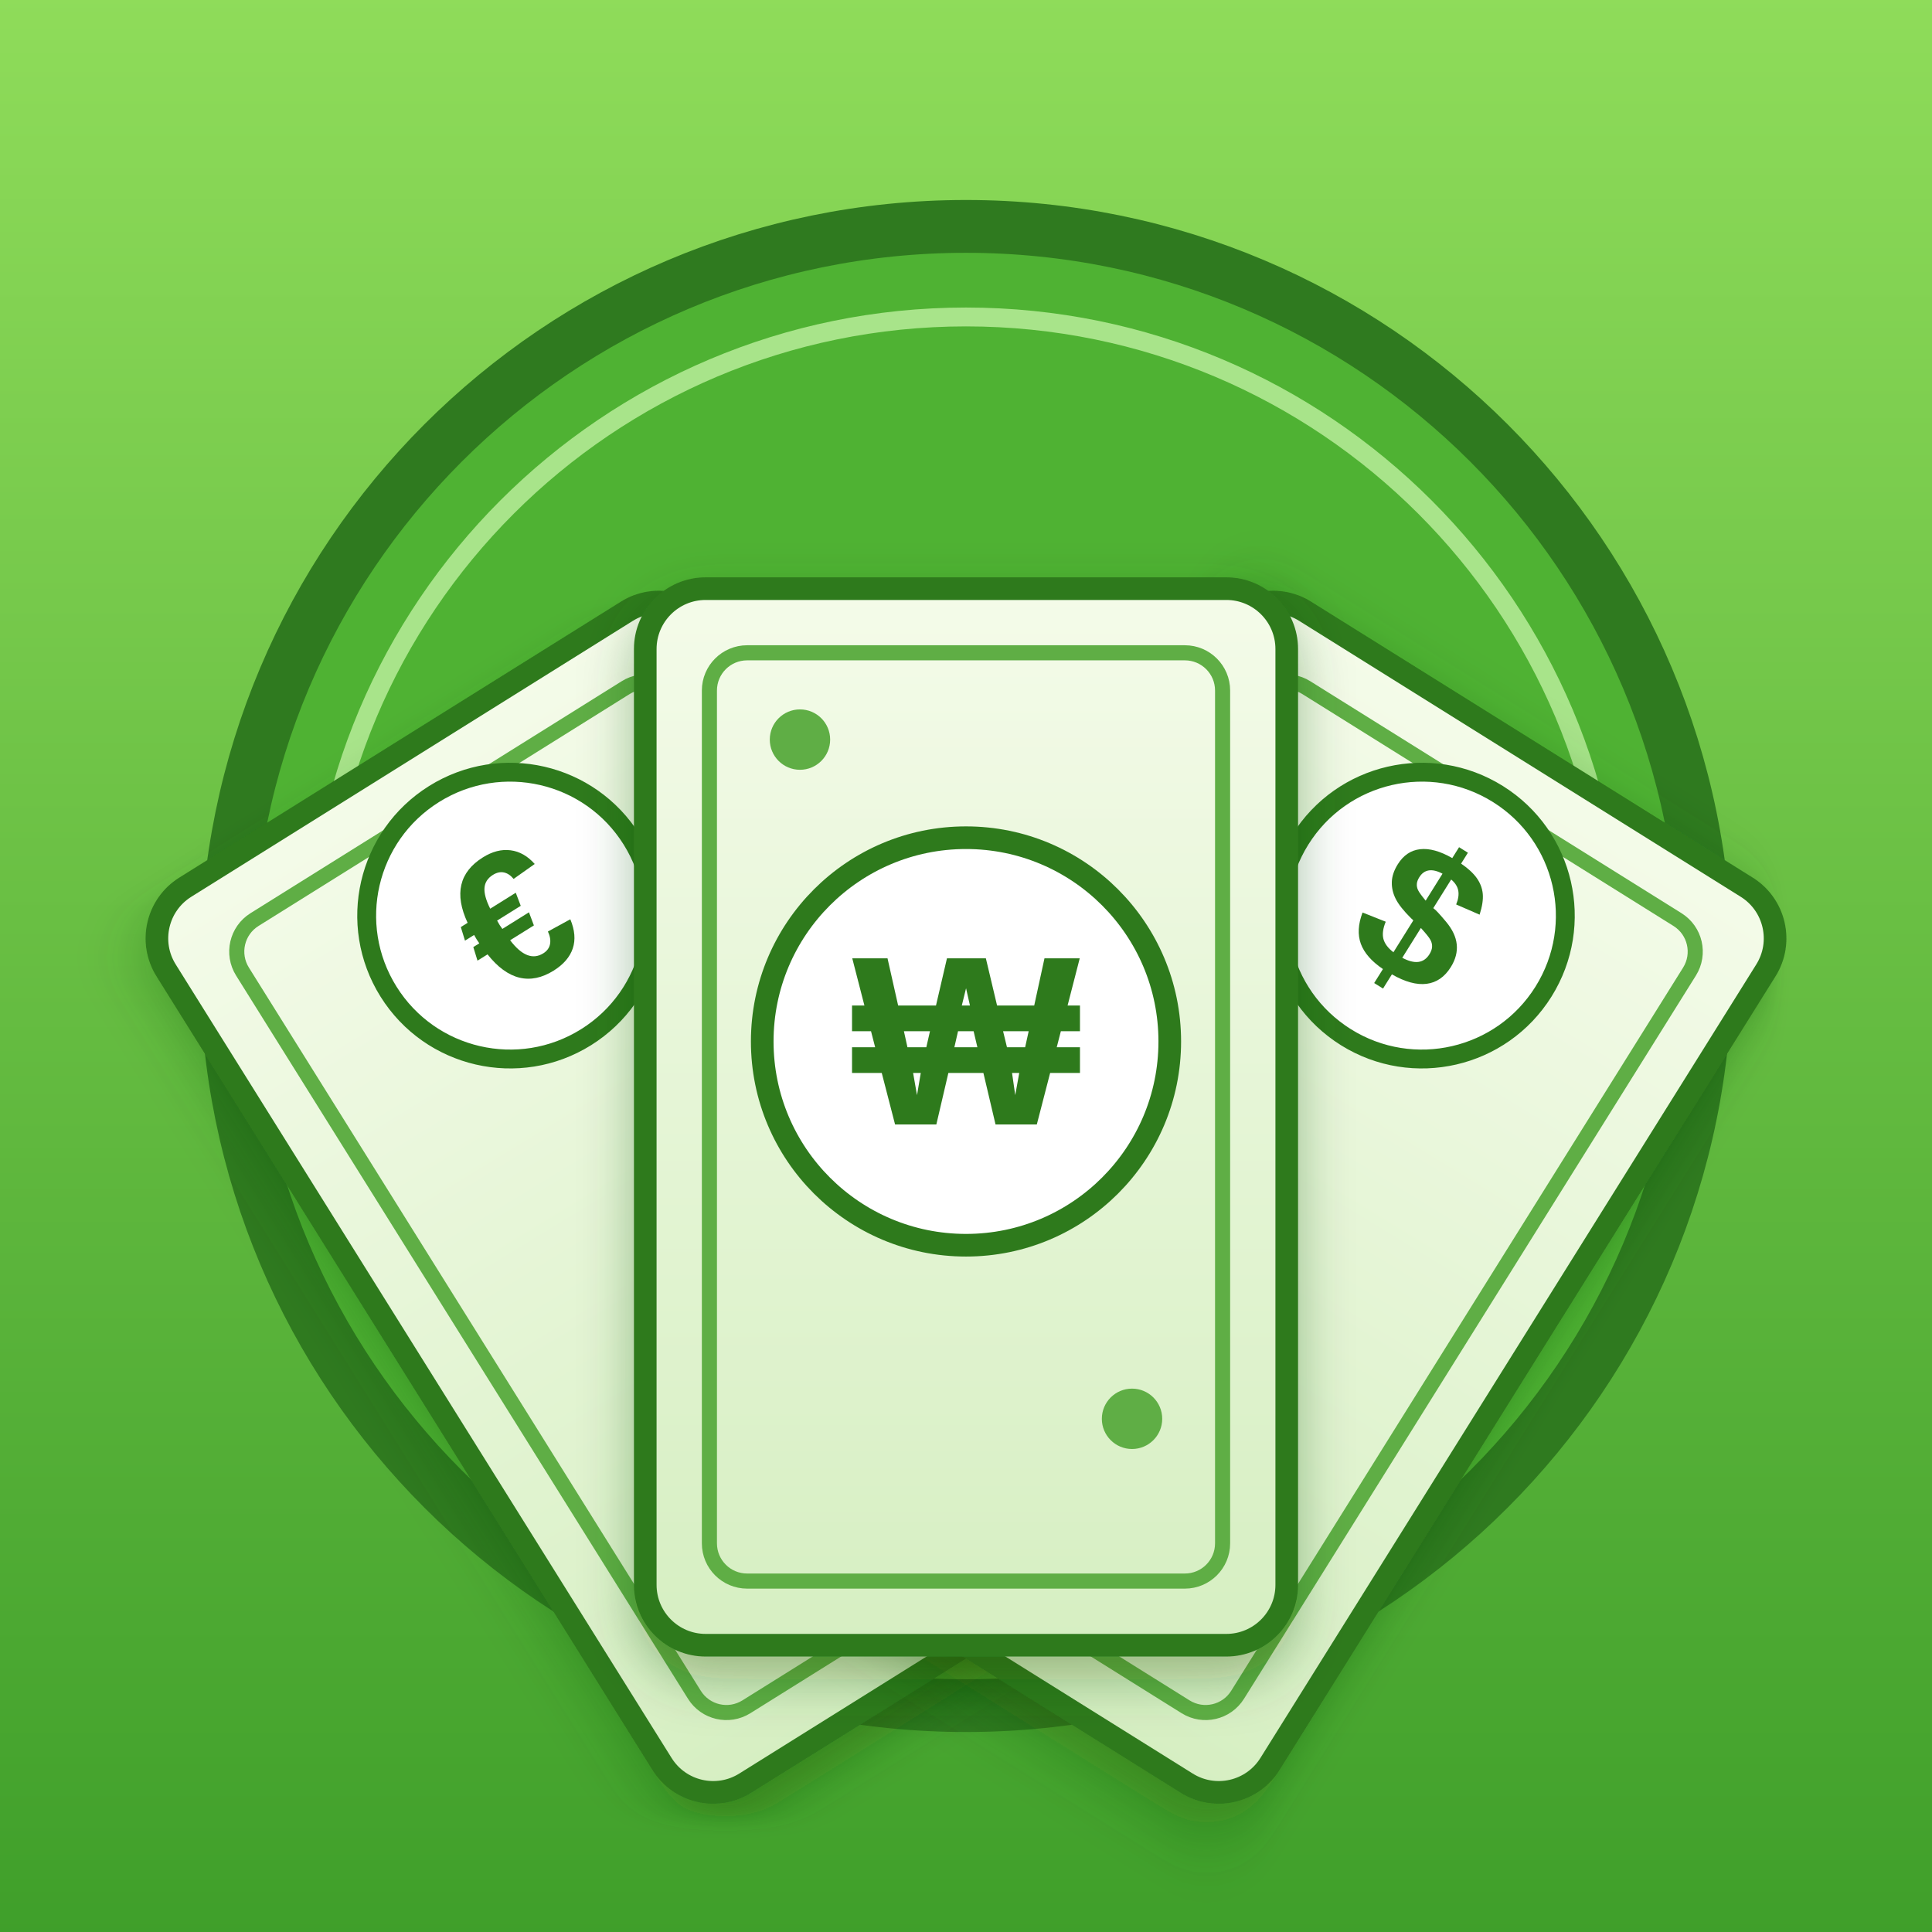
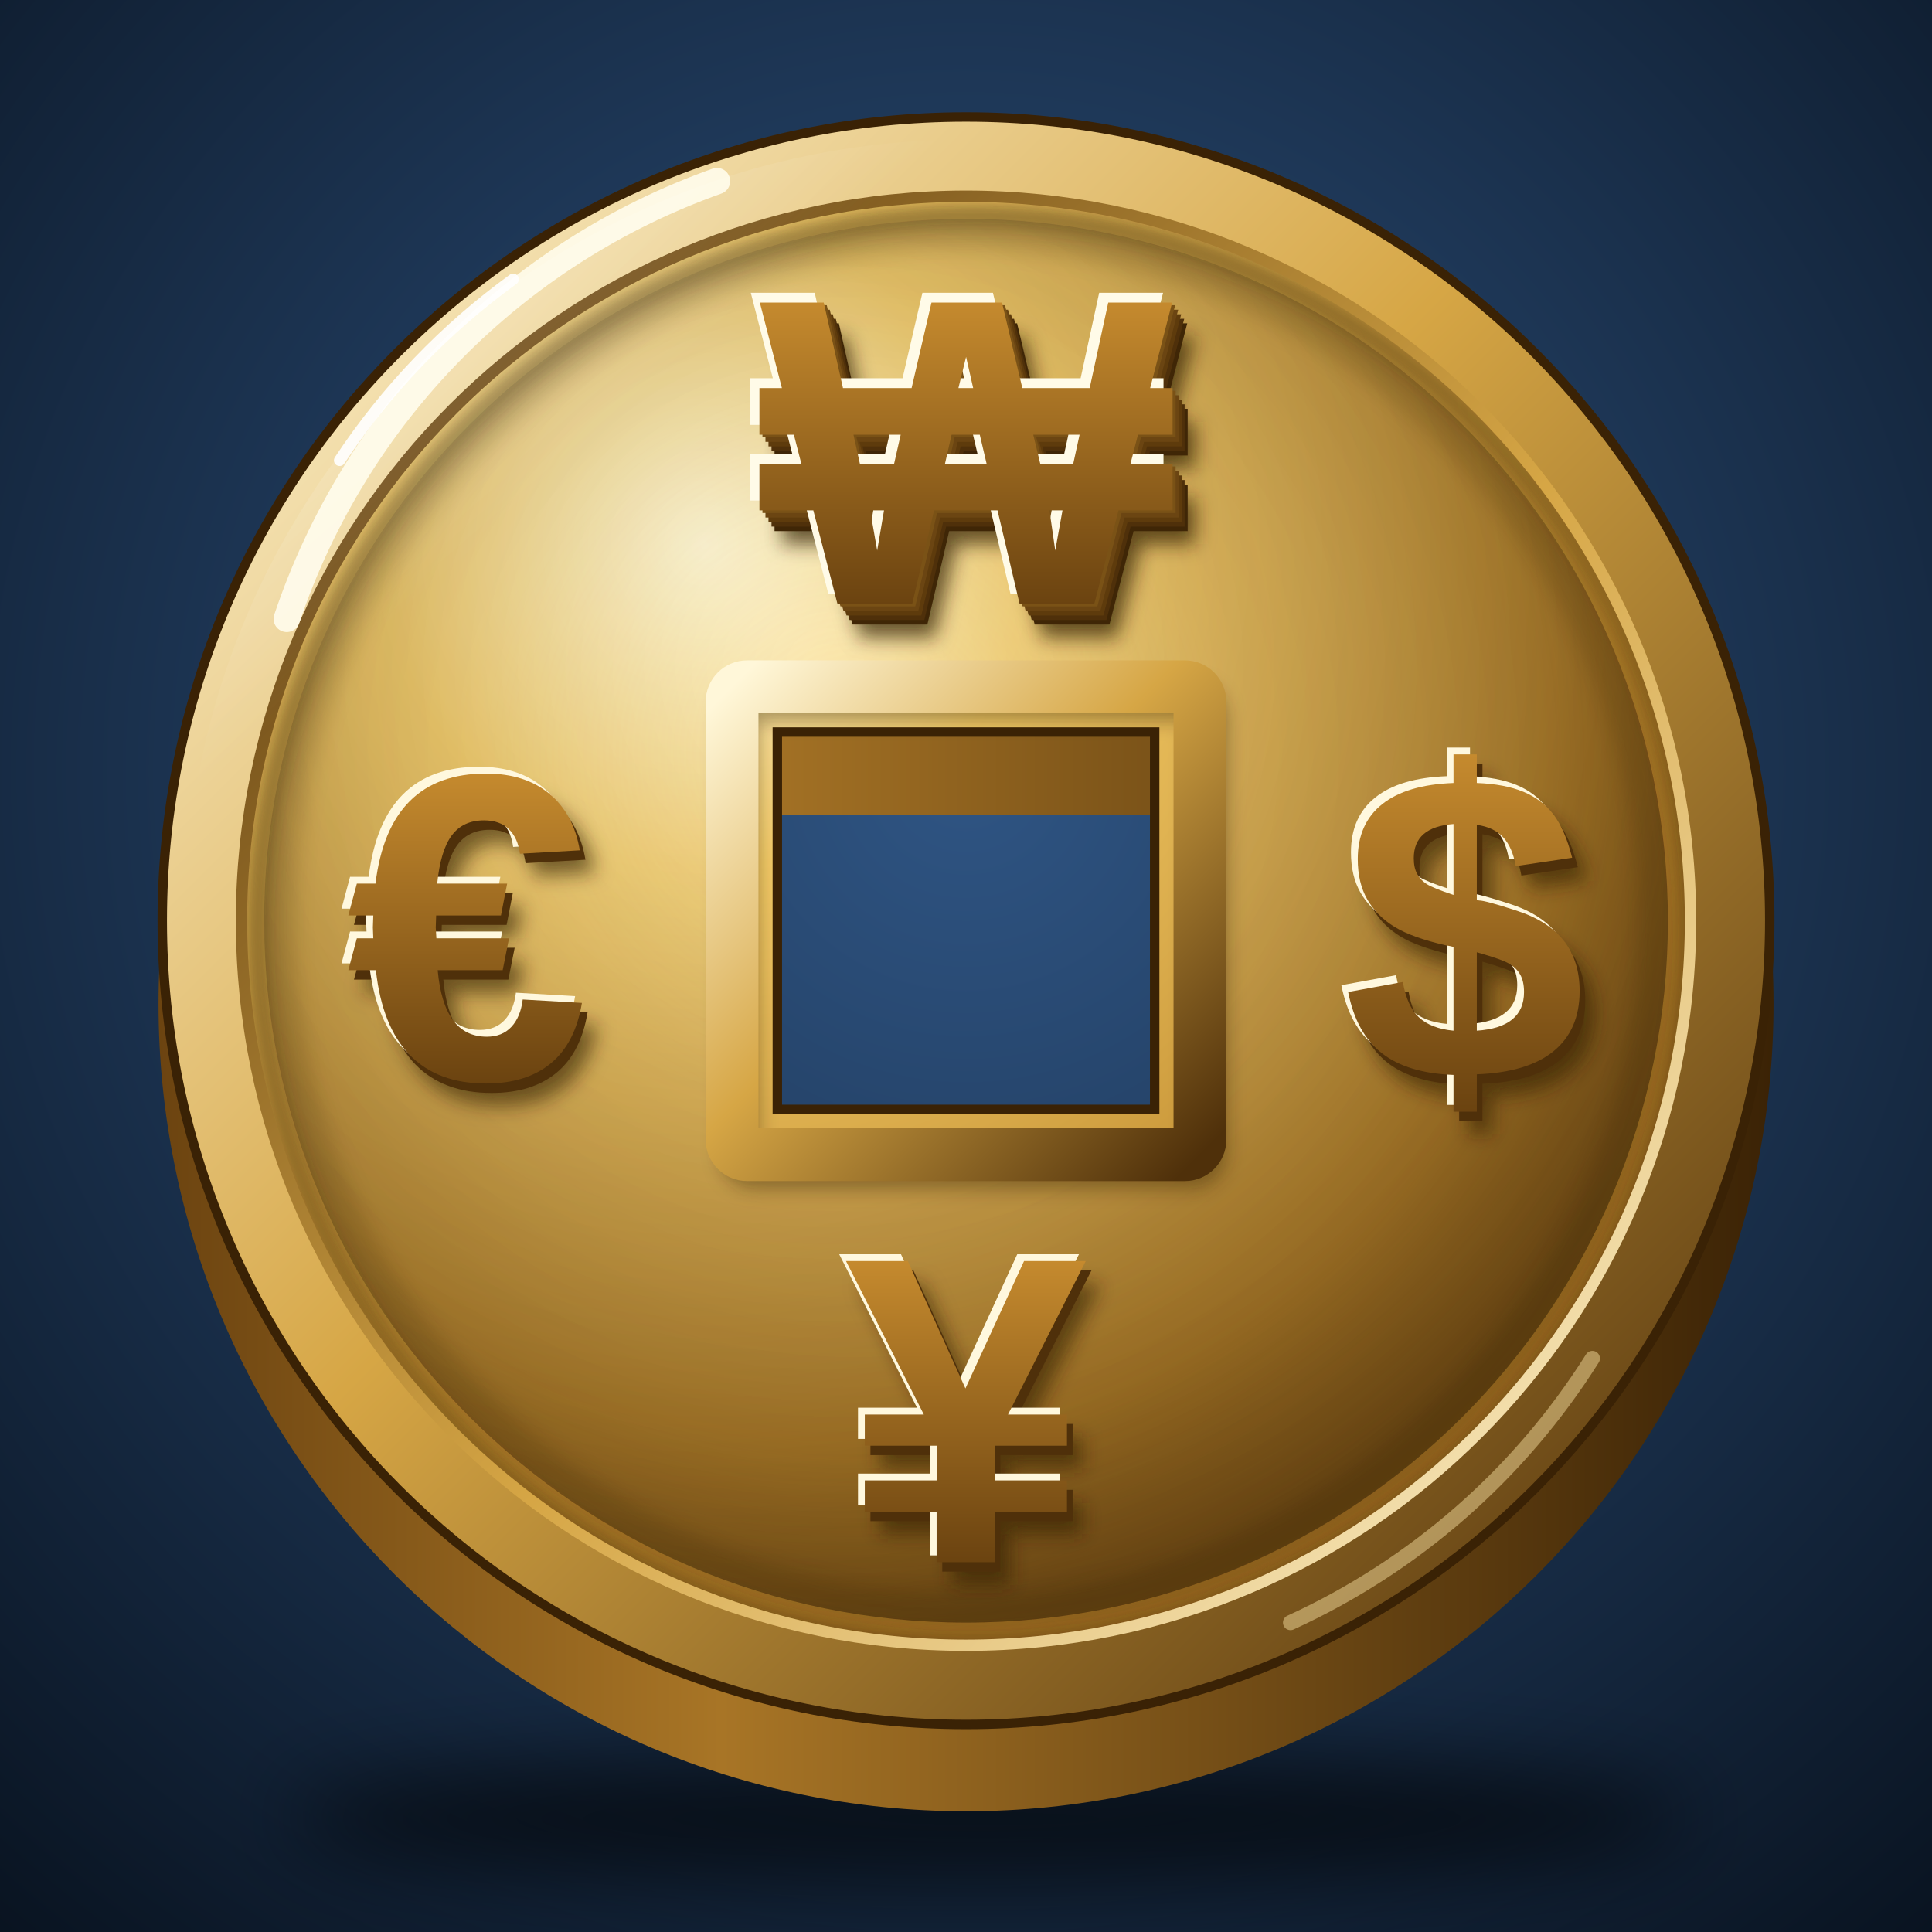
<svg xmlns="http://www.w3.org/2000/svg" viewBox="0 0 512 512" width="512" height="512">
  <defs>
-     <linearGradient id="bg" x1="0" y1="0" x2="0" y2="1">
-       <stop offset="0" stop-color="#8fdc5a" />
-       <stop offset="1" stop-color="#3f9f2a" />
+     <radialGradient id="bg" cx="0.5" cy="0.4" r="0.78">
+       <stop offset="0" stop-color="#2f5584" />
+       <stop offset="1" stop-color="#091320" />
+     </radialGradient>
+     <radialGradient id="face" cx="0.34" cy="0.27" r="0.9">
+       <stop offset="0" stop-color="#fff6d2" />
+       <stop offset="0.22" stop-color="#f3cb67" />
+       <stop offset="0.62" stop-color="#bf8a2e" />
+       <stop offset="1" stop-color="#6e430e" />
+     </radialGradient>
+     <radialGradient id="field" cx="0.4" cy="0.32" r="0.8">
+       <stop offset="0" stop-color="#000" stop-opacity="0" />
+       <stop offset="1" stop-color="#3a2205" stop-opacity="0.28" />
+     </radialGradient>
+     <linearGradient id="edge" x1="0" y1="0" x2="1" y2="0">
+       <stop offset="0" stop-color="#6b4310" />
+       <stop offset="0.35" stop-color="#a87526" />
+       <stop offset="1" stop-color="#3a2205" />
    </linearGradient>
-     <linearGradient id="paper" x1="0" y1="0" x2="0" y2="1">
-       <stop offset="0" stop-color="#f4fbe9" />
-       <stop offset="1" stop-color="#d6efc2" />
+     <linearGradient id="bevel" x1="0" y1="0" x2="1" y2="1">
+       <stop offset="0" stop-color="#fff7d9" />
+       <stop offset="0.45" stop-color="#d6a645" />
+       <stop offset="1" stop-color="#4f300a" />
    </linearGradient>
-     <filter id="shadow" x="-30%" y="-30%" width="160%" height="160%">
-       <feDropShadow dx="0" dy="6" stdDeviation="7" flood-color="#1d4d12" flood-opacity="0.35" />
+     <linearGradient id="bevelRev" x1="1" y1="1" x2="0" y2="0">
+       <stop offset="0" stop-color="#fff7d9" />
+       <stop offset="0.45" stop-color="#d6a645" />
+       <stop offset="1" stop-color="#4f300a" />
+     </linearGradient>
+     <linearGradient id="glyph" x1="0" y1="0" x2="0" y2="1">
+       <stop offset="0" stop-color="#c58a2e" />
+       <stop offset="1" stop-color="#6b4310" />
+     </linearGradient>
+     <radialGradient id="dome" cx="0.42" cy="0.38" r="0.62">
+       <stop offset="0" stop-color="#fffbe6" stop-opacity="0.32" />
+       <stop offset="0.45" stop-color="#fff3c8" stop-opacity="0.08" />
+       <stop offset="0.8" stop-color="#3a2205" stop-opacity="0.12" />
+       <stop offset="1" stop-color="#2e1a03" stop-opacity="0.38" />
+     </radialGradient>
+     <linearGradient id="gloss" x1="0" y1="0" x2="0.6" y2="1">
+       <stop offset="0" stop-color="#ffffff" stop-opacity="0.6" />
+       <stop offset="0.55" stop-color="#ffffff" stop-opacity="0" />
+     </linearGradient>
+     <clipPath id="faceClip">
+       <circle cx="256" cy="244" r="207" />
+     </clipPath>
+     <filter id="blur" x="-30%" y="-200%" width="160%" height="500%">
+       <feGaussianBlur stdDeviation="11" />
    </filter>
-     <g id="note">
-       <rect x="-85" y="-140" width="170" height="280" rx="16" fill="url(#paper)" stroke="#2f7a1f" stroke-width="6" />
-       <rect x="-68" y="-123" width="136" height="246" rx="10" fill="none" stroke="#5fae45" stroke-width="4" />
-     </g>
+     <filter id="soft" x="-10%" y="-10%" width="120%" height="120%">
+       <feGaussianBlur stdDeviation="2.5" />
+     </filter>
  </defs>
  <rect width="512" height="512" fill="url(#bg)" />
-   <circle cx="256" cy="256" r="196" fill="#4fb233" stroke="#2f7a1f" stroke-width="14" />
-   <circle cx="256" cy="256" r="172" fill="none" stroke="#a8e48a" stroke-width="5" />
-   <g transform="translate(256 296) rotate(-32 0 140)" filter="url(#shadow)">
-     <use href="#note" />
-     <circle cx="0" cy="-88" r="38" fill="#ffffff" stroke="#2f7a1f" stroke-width="5" />
-     <text x="0" y="-70" text-anchor="middle" font-family="Helvetica Neue, Arial" font-weight="800" font-size="50" fill="#2f7a1f">€</text>
+   <ellipse cx="262" cy="482" rx="186" ry="18" fill="#000" opacity="0.6" filter="url(#blur)" />
+   <path fill="url(#edge)" fill-rule="evenodd" d="M256 52 a214 214 0 1 0 0.01 0 Z M206 216 h100 v100 h-100 Z" />
+   <path fill="url(#face)" fill-rule="evenodd" d="M256 30 a214 214 0 1 0 0.01 0 Z M206 194 h100 v100 h-100 Z" />
+   <path fill="url(#field)" fill-rule="evenodd" d="M256 58 a186 186 0 1 0 0.01 0 Z M194 182 h124 v124 h-124 Z" />
+   <path fill="url(#dome)" fill-rule="evenodd" d="M256 58 a186 186 0 1 0 0.01 0 Z M194 182 h124 v124 h-124 Z" />
+   <circle cx="256" cy="244" r="183" fill="none" stroke="#2e1a03" stroke-width="10" opacity="0.18" filter="url(#soft)" />
+   <circle cx="258" cy="247" r="190" fill="none" stroke="#2e1a03" stroke-width="5" opacity="0.45" filter="url(#soft)" />
+   <circle cx="256" cy="244" r="203" fill="none" stroke="url(#bevel)" stroke-width="22" />
+   <circle cx="256" cy="244" r="213" fill="none" stroke="#3a2205" stroke-width="2.5" />
+   <circle cx="256" cy="244" r="192" fill="none" stroke="url(#bevelRev)" stroke-width="3" />
+   <path d="M86 170 A186 186 0 0 1 200 54" fill="none" stroke="#fffbe8" stroke-width="7" stroke-linecap="round" opacity="0.95" transform="translate(-10 -6)" />
+   <path d="M104 132 A186 186 0 0 1 150 84" fill="none" stroke="#ffffff" stroke-width="3" stroke-linecap="round" opacity="0.9" transform="translate(-14 -10)" />
+   <path d="M410 350 A186 186 0 0 1 330 420" fill="none" stroke="#ffe9a8" stroke-width="4" stroke-linecap="round" opacity="0.45" transform="translate(12 10)" />
+   <rect x="196" y="186" width="124" height="124" rx="4" fill="none" stroke="#2e1a03" stroke-width="10" opacity="0.4" filter="url(#soft)" />
+   <rect x="194" y="182" width="124" height="124" rx="4" fill="none" stroke="url(#bevel)" stroke-width="14" />
+   <rect x="206" y="194" width="100" height="100" fill="none" stroke="#3a2205" stroke-width="2.5" />
+   <g font-family="Helvetica Neue, Arial" font-weight="800" font-size="116" text-anchor="middle">
+     <g fill="#2e1a03" opacity="0.6" transform="translate(4 6)" filter="url(#soft)">
+       <text x="388" y="286">$</text>
+       <text x="256" y="414">¥</text>
+       <text x="124" y="286">€</text>
+     </g>
+     <g fill="#4f300a" transform="translate(1.5 2.5)">
+       <text x="388" y="286">$</text>
+       <text x="256" y="414">¥</text>
+       <text x="124" y="286">€</text>
+     </g>
+     <g fill="#fff8de" transform="translate(-1.8 -1.8)">
+       <text x="388" y="286">$</text>
+       <text x="256" y="414">¥</text>
+       <text x="124" y="286">€</text>
+     </g>
+     <g fill="url(#glyph)">
+       <text x="388" y="286">$</text>
+       <text x="256" y="414">¥</text>
+       <text x="124" y="286">€</text>
+     </g>
  </g>
-   <g transform="translate(256 296) rotate(32 0 140)" filter="url(#shadow)">
-     <use href="#note" />
-     <circle cx="0" cy="-88" r="38" fill="#ffffff" stroke="#2f7a1f" stroke-width="5" />
-     <text x="0" y="-70" text-anchor="middle" font-family="Helvetica Neue, Arial" font-weight="800" font-size="52" fill="#2f7a1f">$</text>
+   <g font-family="Helvetica Neue, Arial" font-weight="800" font-size="116" text-anchor="middle">
+     <text x="262" y="169" fill="#2e1a03" opacity="0.7" filter="url(#soft)">₩</text>
+     <text x="260" y="165.5" fill="#3f2606">₩</text>
+     <text x="259.2" y="164.3" fill="#4f300a">₩</text>
+     <text x="258.4" y="163.1" fill="#5e3b0c">₩</text>
+     <text x="257.6" y="161.9" fill="#6b4512">₩</text>
+     <text x="256.8" y="160.7" fill="#7a5216">₩</text>
+     <text x="253.6" y="157.4" fill="#fffbe8">₩</text>
+     <text x="256" y="160" fill="url(#glyph)">₩</text>
  </g>
-   <g transform="translate(256 296)" filter="url(#shadow)">
-     <use href="#note" />
-     <circle cx="0" cy="-20" r="54" fill="#ffffff" stroke="#2f7a1f" stroke-width="6" />
-     <text x="0" y="2" text-anchor="middle" font-family="Helvetica Neue, Arial" font-weight="800" font-size="64" fill="#2f7a1f">₩</text>
-     <circle cx="-44" cy="-100" r="8" fill="#5fae45" />
-     <circle cx="44" cy="80" r="8" fill="#5fae45" />
+   <g clip-path="url(#faceClip)">
+     <ellipse cx="190" cy="110" rx="230" ry="150" fill="url(#gloss)" transform="rotate(-20 190 110)" />
  </g>
</svg>
